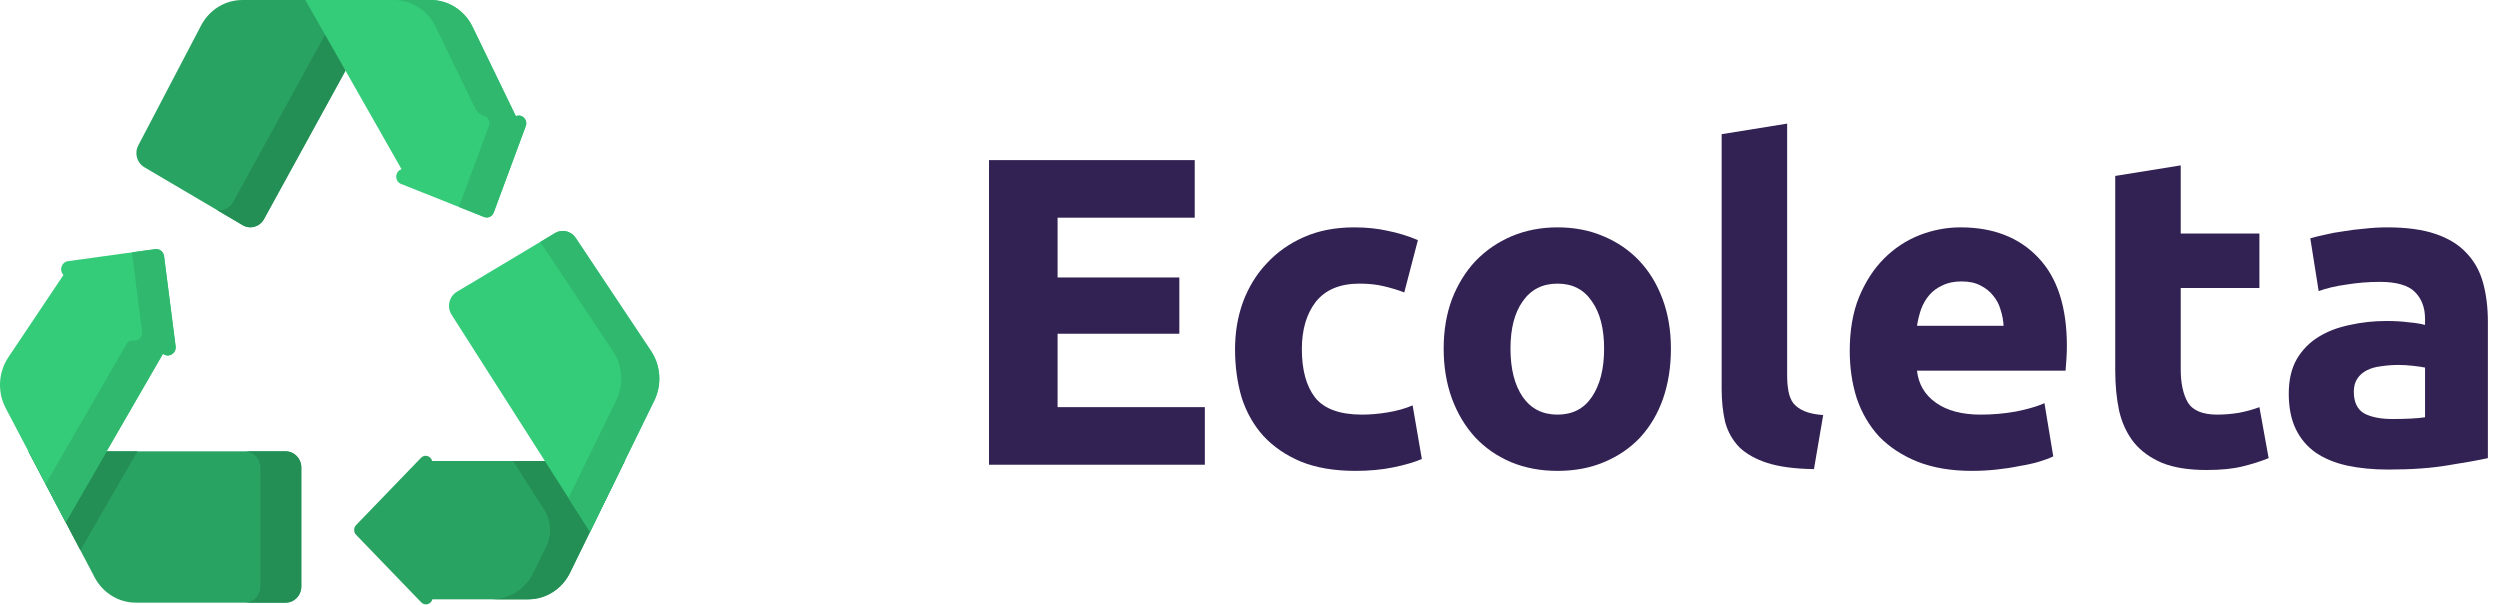
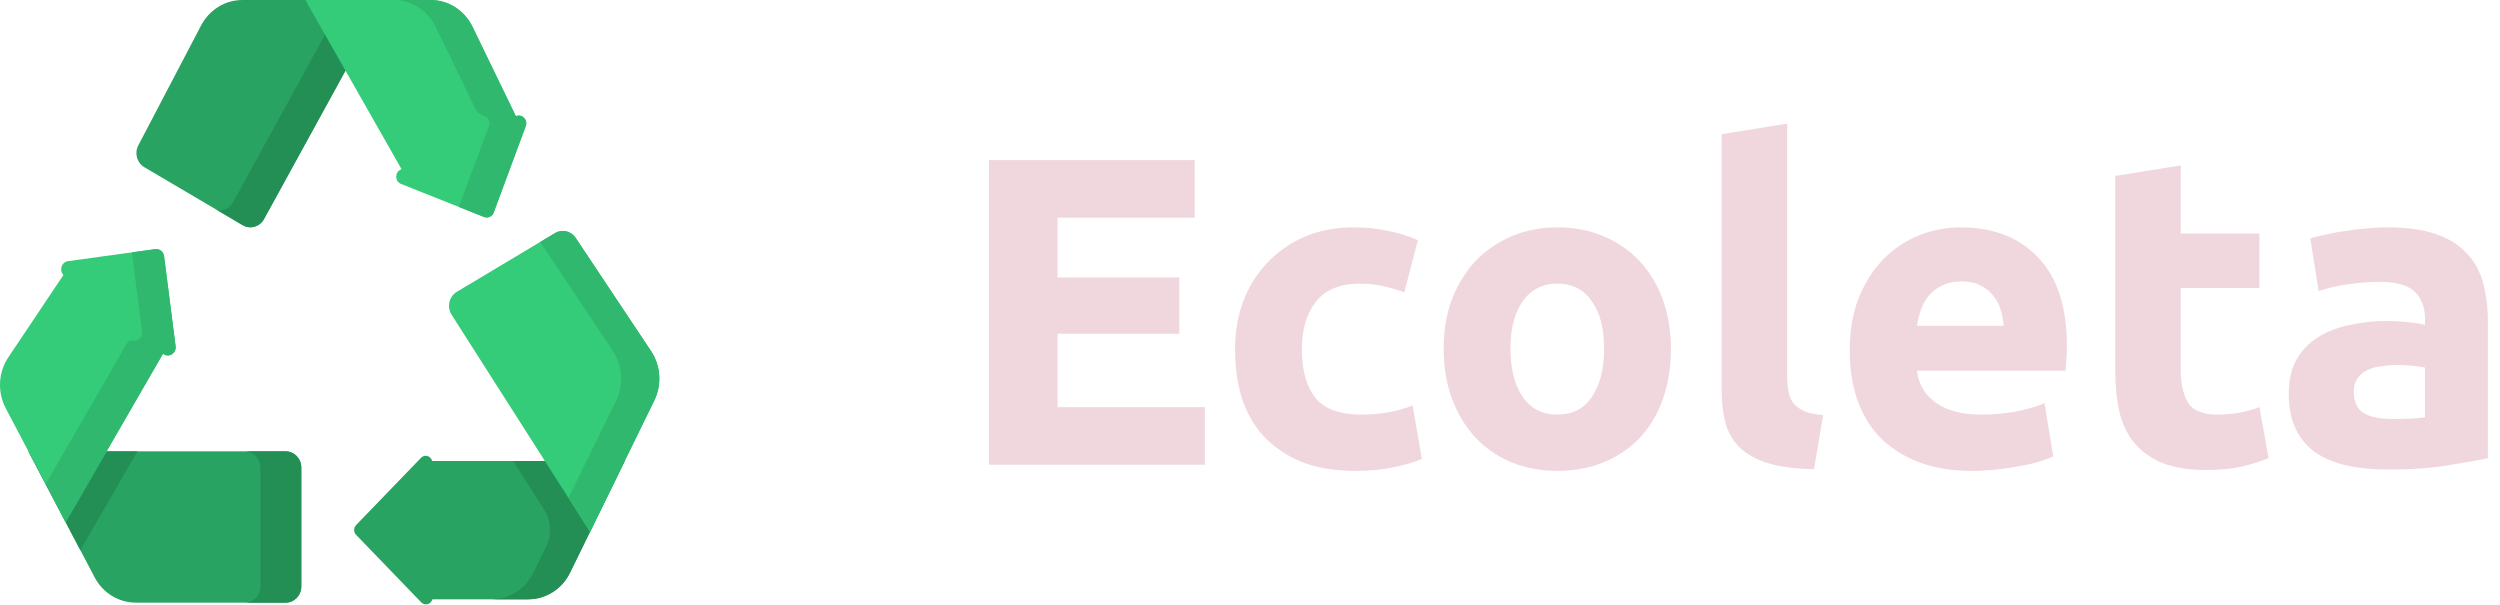
<svg xmlns="http://www.w3.org/2000/svg" width="182" height="44" viewBox="0 0 182 44" fill="none">
-   <path d="M72 33.832V11.656H86.976V15.848H76.992V20.2H85.856V24.296H76.992V29.64H87.712V33.832H72Z" fill="#322153" />
-   <path d="M89.911 25.416C89.911 24.2 90.103 23.059 90.487 21.992C90.893 20.904 91.469 19.965 92.215 19.176C92.962 18.365 93.869 17.725 94.935 17.256C96.002 16.787 97.218 16.552 98.583 16.552C99.479 16.552 100.301 16.637 101.047 16.808C101.794 16.957 102.519 17.181 103.223 17.48L102.231 21.288C101.783 21.117 101.293 20.968 100.759 20.84C100.226 20.712 99.629 20.648 98.967 20.648C97.559 20.648 96.503 21.085 95.799 21.96C95.117 22.835 94.775 23.987 94.775 25.416C94.775 26.931 95.095 28.104 95.735 28.936C96.397 29.768 97.538 30.184 99.159 30.184C99.735 30.184 100.354 30.131 101.015 30.024C101.677 29.917 102.285 29.747 102.839 29.512L103.511 33.416C102.957 33.651 102.263 33.853 101.431 34.024C100.599 34.195 99.682 34.28 98.679 34.28C97.143 34.28 95.821 34.056 94.711 33.608C93.602 33.139 92.685 32.509 91.959 31.72C91.255 30.931 90.733 30.003 90.391 28.936C90.071 27.848 89.911 26.675 89.911 25.416Z" fill="#322153" />
-   <path d="M121.643 25.384C121.643 26.707 121.451 27.923 121.067 29.032C120.683 30.12 120.128 31.059 119.403 31.848C118.677 32.616 117.803 33.213 116.779 33.64C115.776 34.067 114.645 34.28 113.387 34.28C112.149 34.28 111.019 34.067 109.995 33.64C108.992 33.213 108.128 32.616 107.403 31.848C106.677 31.059 106.112 30.12 105.707 29.032C105.301 27.923 105.099 26.707 105.099 25.384C105.099 24.061 105.301 22.856 105.707 21.768C106.133 20.68 106.709 19.752 107.435 18.984C108.181 18.216 109.056 17.619 110.059 17.192C111.083 16.765 112.192 16.552 113.387 16.552C114.603 16.552 115.712 16.765 116.715 17.192C117.739 17.619 118.613 18.216 119.339 18.984C120.064 19.752 120.629 20.68 121.035 21.768C121.44 22.856 121.643 24.061 121.643 25.384ZM116.779 25.384C116.779 23.912 116.48 22.76 115.883 21.928C115.307 21.075 114.475 20.648 113.387 20.648C112.299 20.648 111.456 21.075 110.859 21.928C110.261 22.76 109.963 23.912 109.963 25.384C109.963 26.856 110.261 28.029 110.859 28.904C111.456 29.757 112.299 30.184 113.387 30.184C114.475 30.184 115.307 29.757 115.883 28.904C116.48 28.029 116.779 26.856 116.779 25.384Z" fill="#322153" />
-   <path d="M132.056 34.152C130.67 34.131 129.539 33.981 128.664 33.704C127.811 33.427 127.128 33.043 126.616 32.552C126.126 32.04 125.784 31.432 125.592 30.728C125.422 30.003 125.336 29.192 125.336 28.296V9.768L130.104 9V27.336C130.104 27.763 130.136 28.147 130.2 28.488C130.264 28.829 130.382 29.117 130.552 29.352C130.744 29.587 131.011 29.779 131.352 29.928C131.694 30.077 132.152 30.173 132.728 30.216L132.056 34.152Z" fill="#322153" />
-   <path d="M134.661 25.544C134.661 24.051 134.885 22.749 135.333 21.64C135.803 20.509 136.411 19.571 137.157 18.824C137.904 18.077 138.757 17.512 139.717 17.128C140.699 16.744 141.701 16.552 142.725 16.552C145.115 16.552 147.003 17.288 148.389 18.76C149.776 20.211 150.469 22.355 150.469 25.192C150.469 25.469 150.459 25.779 150.437 26.12C150.416 26.44 150.395 26.728 150.373 26.984H139.557C139.664 27.965 140.123 28.744 140.933 29.32C141.744 29.896 142.832 30.184 144.197 30.184C145.072 30.184 145.925 30.109 146.757 29.96C147.611 29.789 148.304 29.587 148.837 29.352L149.477 33.224C149.221 33.352 148.88 33.48 148.453 33.608C148.027 33.736 147.547 33.843 147.013 33.928C146.501 34.035 145.947 34.12 145.349 34.184C144.752 34.248 144.155 34.28 143.557 34.28C142.043 34.28 140.72 34.056 139.589 33.608C138.48 33.16 137.552 32.552 136.805 31.784C136.08 30.995 135.536 30.067 135.173 29C134.832 27.933 134.661 26.781 134.661 25.544ZM145.861 23.72C145.84 23.315 145.765 22.92 145.637 22.536C145.531 22.152 145.349 21.811 145.093 21.512C144.859 21.213 144.549 20.968 144.165 20.776C143.803 20.584 143.344 20.488 142.789 20.488C142.256 20.488 141.797 20.584 141.413 20.776C141.029 20.947 140.709 21.181 140.453 21.48C140.197 21.779 139.995 22.131 139.845 22.536C139.717 22.92 139.621 23.315 139.557 23.72H145.861Z" fill="#322153" />
-   <path d="M153.989 12.808L158.757 12.04V17H164.485V20.968H158.757V26.888C158.757 27.891 158.927 28.691 159.269 29.288C159.631 29.885 160.346 30.184 161.413 30.184C161.925 30.184 162.447 30.141 162.981 30.056C163.535 29.949 164.037 29.811 164.485 29.64L165.157 33.352C164.581 33.587 163.941 33.789 163.237 33.96C162.533 34.131 161.669 34.216 160.645 34.216C159.343 34.216 158.266 34.045 157.413 33.704C156.559 33.341 155.877 32.851 155.365 32.232C154.853 31.592 154.49 30.824 154.277 29.928C154.085 29.032 153.989 28.04 153.989 26.952V12.808Z" fill="#322153" />
-   <path d="M174.174 30.504C174.644 30.504 175.092 30.493 175.519 30.472C175.945 30.451 176.286 30.419 176.543 30.376V26.76C176.351 26.717 176.062 26.675 175.678 26.632C175.294 26.589 174.942 26.568 174.622 26.568C174.174 26.568 173.748 26.6 173.342 26.664C172.958 26.707 172.617 26.803 172.318 26.952C172.02 27.101 171.785 27.304 171.615 27.56C171.444 27.816 171.358 28.136 171.358 28.52C171.358 29.267 171.604 29.789 172.094 30.088C172.606 30.365 173.3 30.504 174.174 30.504ZM173.79 16.552C175.198 16.552 176.372 16.712 177.311 17.032C178.249 17.352 178.996 17.811 179.55 18.408C180.126 19.005 180.532 19.731 180.767 20.584C181.001 21.437 181.118 22.387 181.118 23.432V33.352C180.436 33.501 179.487 33.672 178.271 33.864C177.054 34.077 175.582 34.184 173.854 34.184C172.767 34.184 171.775 34.088 170.879 33.896C170.004 33.704 169.246 33.395 168.606 32.968C167.966 32.52 167.476 31.944 167.134 31.24C166.793 30.536 166.622 29.672 166.622 28.648C166.622 27.667 166.814 26.835 167.199 26.152C167.604 25.469 168.137 24.925 168.799 24.52C169.46 24.115 170.217 23.827 171.071 23.656C171.924 23.464 172.809 23.368 173.727 23.368C174.345 23.368 174.889 23.4 175.358 23.464C175.849 23.507 176.244 23.571 176.543 23.656V23.208C176.543 22.397 176.297 21.747 175.807 21.256C175.316 20.765 174.463 20.52 173.246 20.52C172.436 20.52 171.636 20.584 170.846 20.712C170.057 20.819 169.374 20.979 168.799 21.192L168.19 17.352C168.468 17.267 168.809 17.181 169.215 17.096C169.641 16.989 170.1 16.904 170.59 16.84C171.081 16.755 171.593 16.691 172.127 16.648C172.681 16.584 173.236 16.552 173.79 16.552Z" fill="#322153" />
+   <path d="M72 33.832V11.656H86.976V15.848H76.992V20.2H85.856V24.296H76.992V29.64H87.712V33.832H72Z" fill="#efd7dd" />
+   <path d="M89.911 25.416C89.911 24.2 90.103 23.059 90.487 21.992C90.893 20.904 91.469 19.965 92.215 19.176C92.962 18.365 93.869 17.725 94.935 17.256C96.002 16.787 97.218 16.552 98.583 16.552C99.479 16.552 100.301 16.637 101.047 16.808C101.794 16.957 102.519 17.181 103.223 17.48L102.231 21.288C101.783 21.117 101.293 20.968 100.759 20.84C100.226 20.712 99.629 20.648 98.967 20.648C97.559 20.648 96.503 21.085 95.799 21.96C95.117 22.835 94.775 23.987 94.775 25.416C94.775 26.931 95.095 28.104 95.735 28.936C96.397 29.768 97.538 30.184 99.159 30.184C99.735 30.184 100.354 30.131 101.015 30.024C101.677 29.917 102.285 29.747 102.839 29.512L103.511 33.416C102.957 33.651 102.263 33.853 101.431 34.024C100.599 34.195 99.682 34.28 98.679 34.28C97.143 34.28 95.821 34.056 94.711 33.608C93.602 33.139 92.685 32.509 91.959 31.72C91.255 30.931 90.733 30.003 90.391 28.936C90.071 27.848 89.911 26.675 89.911 25.416Z" fill="#efd7dd" />
+   <path d="M121.643 25.384C121.643 26.707 121.451 27.923 121.067 29.032C120.683 30.12 120.128 31.059 119.403 31.848C118.677 32.616 117.803 33.213 116.779 33.64C115.776 34.067 114.645 34.28 113.387 34.28C112.149 34.28 111.019 34.067 109.995 33.64C108.992 33.213 108.128 32.616 107.403 31.848C106.677 31.059 106.112 30.12 105.707 29.032C105.301 27.923 105.099 26.707 105.099 25.384C105.099 24.061 105.301 22.856 105.707 21.768C106.133 20.68 106.709 19.752 107.435 18.984C108.181 18.216 109.056 17.619 110.059 17.192C111.083 16.765 112.192 16.552 113.387 16.552C114.603 16.552 115.712 16.765 116.715 17.192C117.739 17.619 118.613 18.216 119.339 18.984C120.064 19.752 120.629 20.68 121.035 21.768C121.44 22.856 121.643 24.061 121.643 25.384ZM116.779 25.384C116.779 23.912 116.48 22.76 115.883 21.928C115.307 21.075 114.475 20.648 113.387 20.648C112.299 20.648 111.456 21.075 110.859 21.928C110.261 22.76 109.963 23.912 109.963 25.384C109.963 26.856 110.261 28.029 110.859 28.904C111.456 29.757 112.299 30.184 113.387 30.184C114.475 30.184 115.307 29.757 115.883 28.904C116.48 28.029 116.779 26.856 116.779 25.384Z" fill="#efd7dd" />
+   <path d="M132.056 34.152C130.67 34.131 129.539 33.981 128.664 33.704C127.811 33.427 127.128 33.043 126.616 32.552C126.126 32.04 125.784 31.432 125.592 30.728C125.422 30.003 125.336 29.192 125.336 28.296V9.768L130.104 9V27.336C130.104 27.763 130.136 28.147 130.2 28.488C130.264 28.829 130.382 29.117 130.552 29.352C130.744 29.587 131.011 29.779 131.352 29.928C131.694 30.077 132.152 30.173 132.728 30.216L132.056 34.152Z" fill="#efd7dd" />
+   <path d="M134.661 25.544C134.661 24.051 134.885 22.749 135.333 21.64C135.803 20.509 136.411 19.571 137.157 18.824C137.904 18.077 138.757 17.512 139.717 17.128C140.699 16.744 141.701 16.552 142.725 16.552C145.115 16.552 147.003 17.288 148.389 18.76C149.776 20.211 150.469 22.355 150.469 25.192C150.469 25.469 150.459 25.779 150.437 26.12C150.416 26.44 150.395 26.728 150.373 26.984H139.557C139.664 27.965 140.123 28.744 140.933 29.32C141.744 29.896 142.832 30.184 144.197 30.184C145.072 30.184 145.925 30.109 146.757 29.96C147.611 29.789 148.304 29.587 148.837 29.352L149.477 33.224C149.221 33.352 148.88 33.48 148.453 33.608C148.027 33.736 147.547 33.843 147.013 33.928C146.501 34.035 145.947 34.12 145.349 34.184C144.752 34.248 144.155 34.28 143.557 34.28C142.043 34.28 140.72 34.056 139.589 33.608C138.48 33.16 137.552 32.552 136.805 31.784C136.08 30.995 135.536 30.067 135.173 29C134.832 27.933 134.661 26.781 134.661 25.544ZM145.861 23.72C145.84 23.315 145.765 22.92 145.637 22.536C145.531 22.152 145.349 21.811 145.093 21.512C144.859 21.213 144.549 20.968 144.165 20.776C143.803 20.584 143.344 20.488 142.789 20.488C142.256 20.488 141.797 20.584 141.413 20.776C141.029 20.947 140.709 21.181 140.453 21.48C140.197 21.779 139.995 22.131 139.845 22.536C139.717 22.92 139.621 23.315 139.557 23.72H145.861Z" fill="#efd7dd" />
+   <path d="M153.989 12.808L158.757 12.04V17H164.485V20.968H158.757V26.888C158.757 27.891 158.927 28.691 159.269 29.288C159.631 29.885 160.346 30.184 161.413 30.184C161.925 30.184 162.447 30.141 162.981 30.056C163.535 29.949 164.037 29.811 164.485 29.64L165.157 33.352C164.581 33.587 163.941 33.789 163.237 33.96C162.533 34.131 161.669 34.216 160.645 34.216C159.343 34.216 158.266 34.045 157.413 33.704C156.559 33.341 155.877 32.851 155.365 32.232C154.853 31.592 154.49 30.824 154.277 29.928C154.085 29.032 153.989 28.04 153.989 26.952V12.808Z" fill="#efd7dd" />
+   <path d="M174.174 30.504C174.644 30.504 175.092 30.493 175.519 30.472C175.945 30.451 176.286 30.419 176.543 30.376V26.76C176.351 26.717 176.062 26.675 175.678 26.632C175.294 26.589 174.942 26.568 174.622 26.568C174.174 26.568 173.748 26.6 173.342 26.664C172.958 26.707 172.617 26.803 172.318 26.952C172.02 27.101 171.785 27.304 171.615 27.56C171.444 27.816 171.358 28.136 171.358 28.52C171.358 29.267 171.604 29.789 172.094 30.088C172.606 30.365 173.3 30.504 174.174 30.504ZM173.79 16.552C175.198 16.552 176.372 16.712 177.311 17.032C178.249 17.352 178.996 17.811 179.55 18.408C180.126 19.005 180.532 19.731 180.767 20.584C181.001 21.437 181.118 22.387 181.118 23.432V33.352C180.436 33.501 179.487 33.672 178.271 33.864C177.054 34.077 175.582 34.184 173.854 34.184C172.767 34.184 171.775 34.088 170.879 33.896C170.004 33.704 169.246 33.395 168.606 32.968C167.966 32.52 167.476 31.944 167.134 31.24C166.793 30.536 166.622 29.672 166.622 28.648C166.622 27.667 166.814 26.835 167.199 26.152C167.604 25.469 168.137 24.925 168.799 24.52C169.46 24.115 170.217 23.827 171.071 23.656C171.924 23.464 172.809 23.368 173.727 23.368C174.345 23.368 174.889 23.4 175.358 23.464C175.849 23.507 176.244 23.571 176.543 23.656V23.208C176.543 22.397 176.297 21.747 175.807 21.256C175.316 20.765 174.463 20.52 173.246 20.52C172.436 20.52 171.636 20.584 170.846 20.712C170.057 20.819 169.374 20.979 168.799 21.192L168.19 17.352C168.468 17.267 168.809 17.181 169.215 17.096C169.641 16.989 170.1 16.904 170.59 16.84C171.081 16.755 171.593 16.691 172.127 16.648C172.681 16.584 173.236 16.552 173.79 16.552Z" fill="#efd7dd" />
  <path d="M14.642 1.85L10.067 10.586C9.772 11.15 9.966 11.855 10.505 12.172L17.668 16.392C18.214 16.714 18.908 16.516 19.218 15.95L27.974 0.001H17.64C16.389 0.001 15.239 0.71 14.642 1.85Z" fill="#29A361" />
  <path d="M27.974 0L19.218 15.95C18.907 16.515 18.214 16.714 17.668 16.392L15.798 15.291C16.254 15.367 16.728 15.15 16.97 14.71L25.047 0H27.974Z" fill="#248F55" />
  <path d="M37.555 8.459L34.4 1.949C33.821 0.755 32.641 0.001 31.351 0.001H22.228L29.233 12.317C29.21 12.327 29.187 12.338 29.164 12.349C28.723 12.554 28.741 13.209 29.192 13.389L35.241 15.796C35.521 15.908 35.836 15.762 35.943 15.472L38.275 9.18C38.447 8.714 37.995 8.265 37.555 8.459Z" fill="#34CB79" />
  <path d="M38.275 9.179L35.943 15.472C35.836 15.763 35.521 15.908 35.241 15.796L33.41 15.067L35.592 9.179C35.716 8.845 35.518 8.52 35.234 8.435C34.963 8.353 34.732 8.17 34.606 7.909L31.716 1.949C31.138 0.755 29.959 0 28.669 0H31.351C32.641 0 33.82 0.755 34.399 1.949L37.555 8.459C37.995 8.265 38.447 8.714 38.275 9.179Z" fill="#2FB86E" />
  <path d="M31.459 33.559C31.374 33.198 30.924 33.043 30.65 33.328L25.922 38.227C25.734 38.422 25.734 38.739 25.922 38.934L30.668 43.853C30.941 44.135 31.386 43.984 31.476 43.629H38.455C39.74 43.629 40.916 42.881 41.497 41.693L45.479 33.559H31.459V33.559Z" fill="#29A361" />
  <path d="M37.351 33.559L39.614 37.108C40.125 37.91 40.182 38.935 39.762 39.793L38.831 41.694C38.251 42.881 37.075 43.629 35.79 43.629H38.455C39.739 43.629 40.916 42.881 41.497 41.694L45.479 33.559H37.351V33.559Z" fill="#248F55" />
  <path d="M21.935 42.694V34.036C21.935 33.385 21.426 32.857 20.798 32.857H2.068L6.888 42.028C7.486 43.165 8.635 43.872 9.884 43.872H20.798C21.426 43.872 21.935 43.345 21.935 42.694Z" fill="#29A361" />
  <path d="M10.011 32.858L5.852 40.057L2.068 32.858H10.011Z" fill="#248F55" />
  <path d="M21.935 34.036V42.694C21.935 43.345 21.426 43.872 20.798 43.872H17.815C18.443 43.872 18.952 43.345 18.952 42.694V34.036C18.952 33.385 18.443 32.858 17.815 32.858H20.798C21.426 32.858 21.935 33.385 21.935 34.036Z" fill="#248F55" />
  <path d="M12.785 25.207L11.944 18.647C11.902 18.323 11.615 18.095 11.302 18.138L4.948 19.013C4.469 19.079 4.291 19.682 4.619 20.018L0.609 26.008C-0.127 27.106 -0.201 28.54 0.416 29.714L4.78 38.017L11.865 25.751C11.868 25.753 11.87 25.755 11.873 25.757C12.277 26.075 12.851 25.728 12.785 25.207Z" fill="#34CB79" />
  <path d="M11.873 25.757C11.87 25.755 11.868 25.753 11.866 25.751L4.78 38.016L3.322 35.244L9.09 25.259L9.25 24.982C9.337 24.83 9.508 24.765 9.675 24.798C9.676 24.799 9.677 24.799 9.678 24.799C10.033 24.865 10.398 24.558 10.344 24.136L9.605 18.371L11.302 18.138C11.614 18.095 11.902 18.323 11.944 18.646L12.785 25.207C12.852 25.729 12.277 26.075 11.873 25.757Z" fill="#2FB86E" />
  <path d="M47.396 25.557L41.91 17.32C41.574 16.814 40.919 16.662 40.406 16.968L33.257 21.244C32.69 21.583 32.516 22.348 32.877 22.914L42.955 38.715L47.631 29.164C48.197 28.008 48.106 26.624 47.396 25.557Z" fill="#34CB79" />
  <path d="M47.63 29.165L42.954 38.715L41.386 36.255L44.857 29.164C45.423 28.008 45.333 26.624 44.622 25.557L39.331 17.612L40.406 16.969C40.919 16.661 41.574 16.814 41.91 17.32L47.396 25.557C48.107 26.624 48.196 28.009 47.63 29.165Z" fill="#2FB86E" />
</svg>
